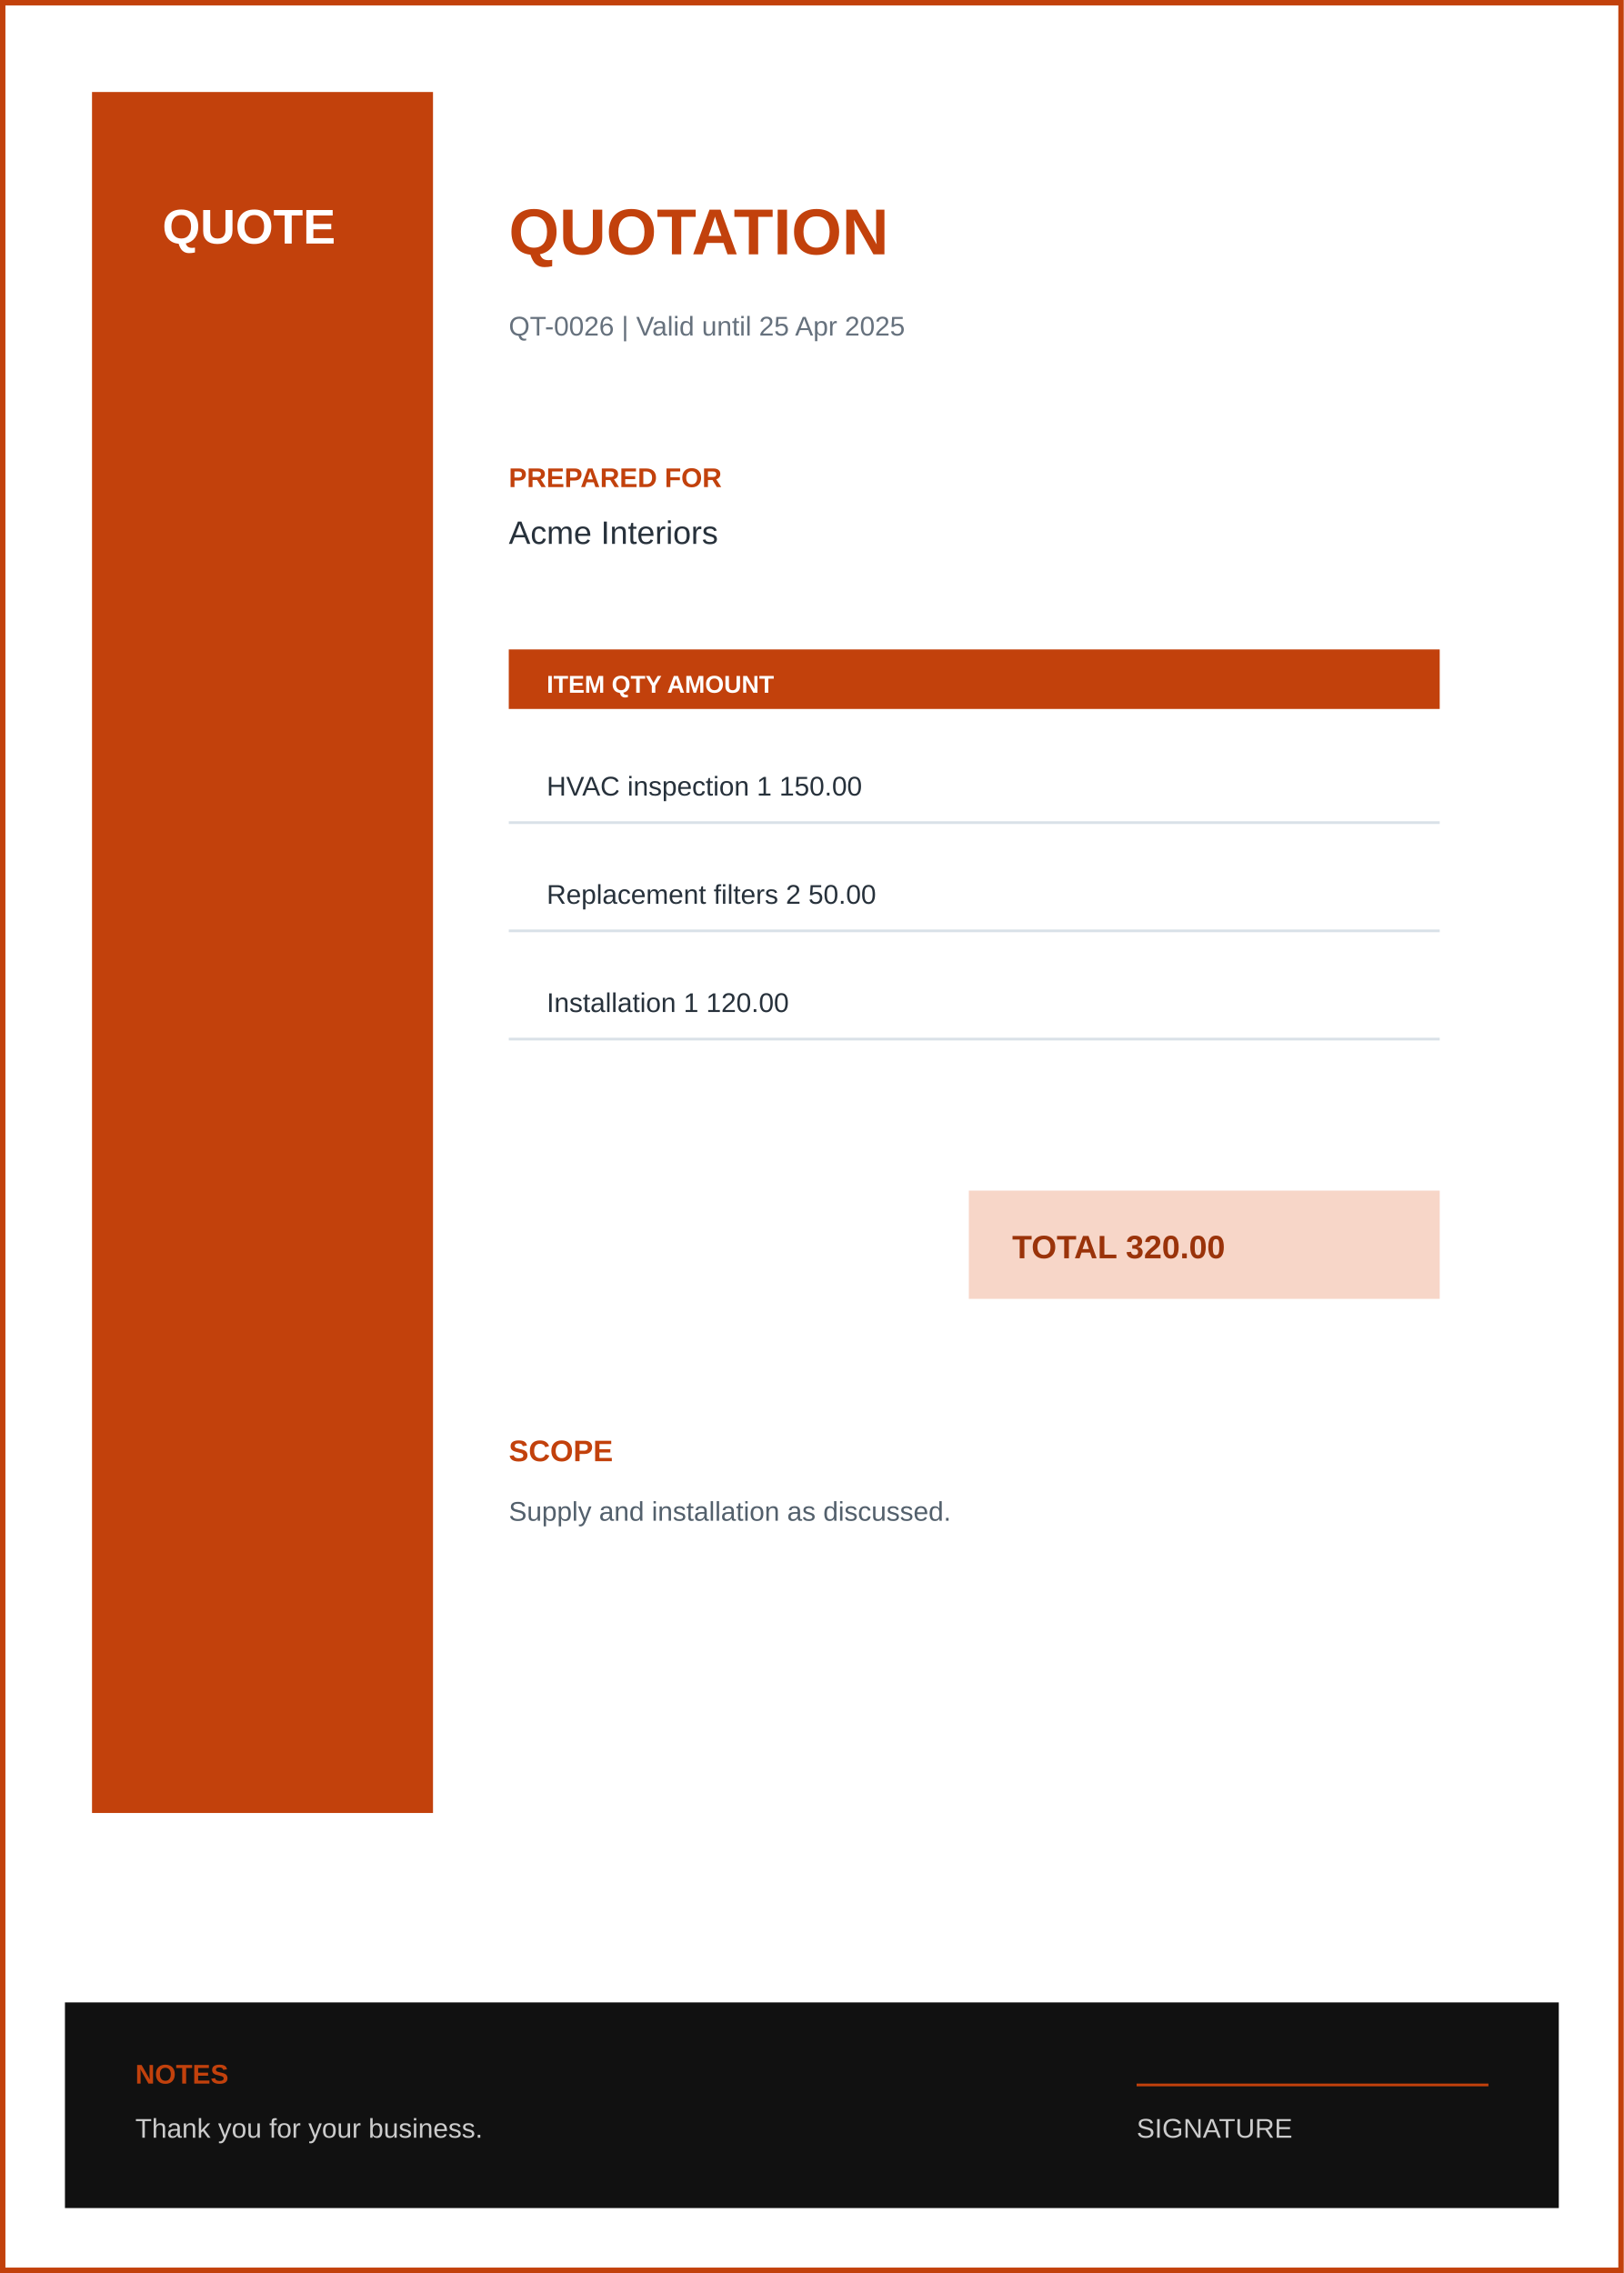
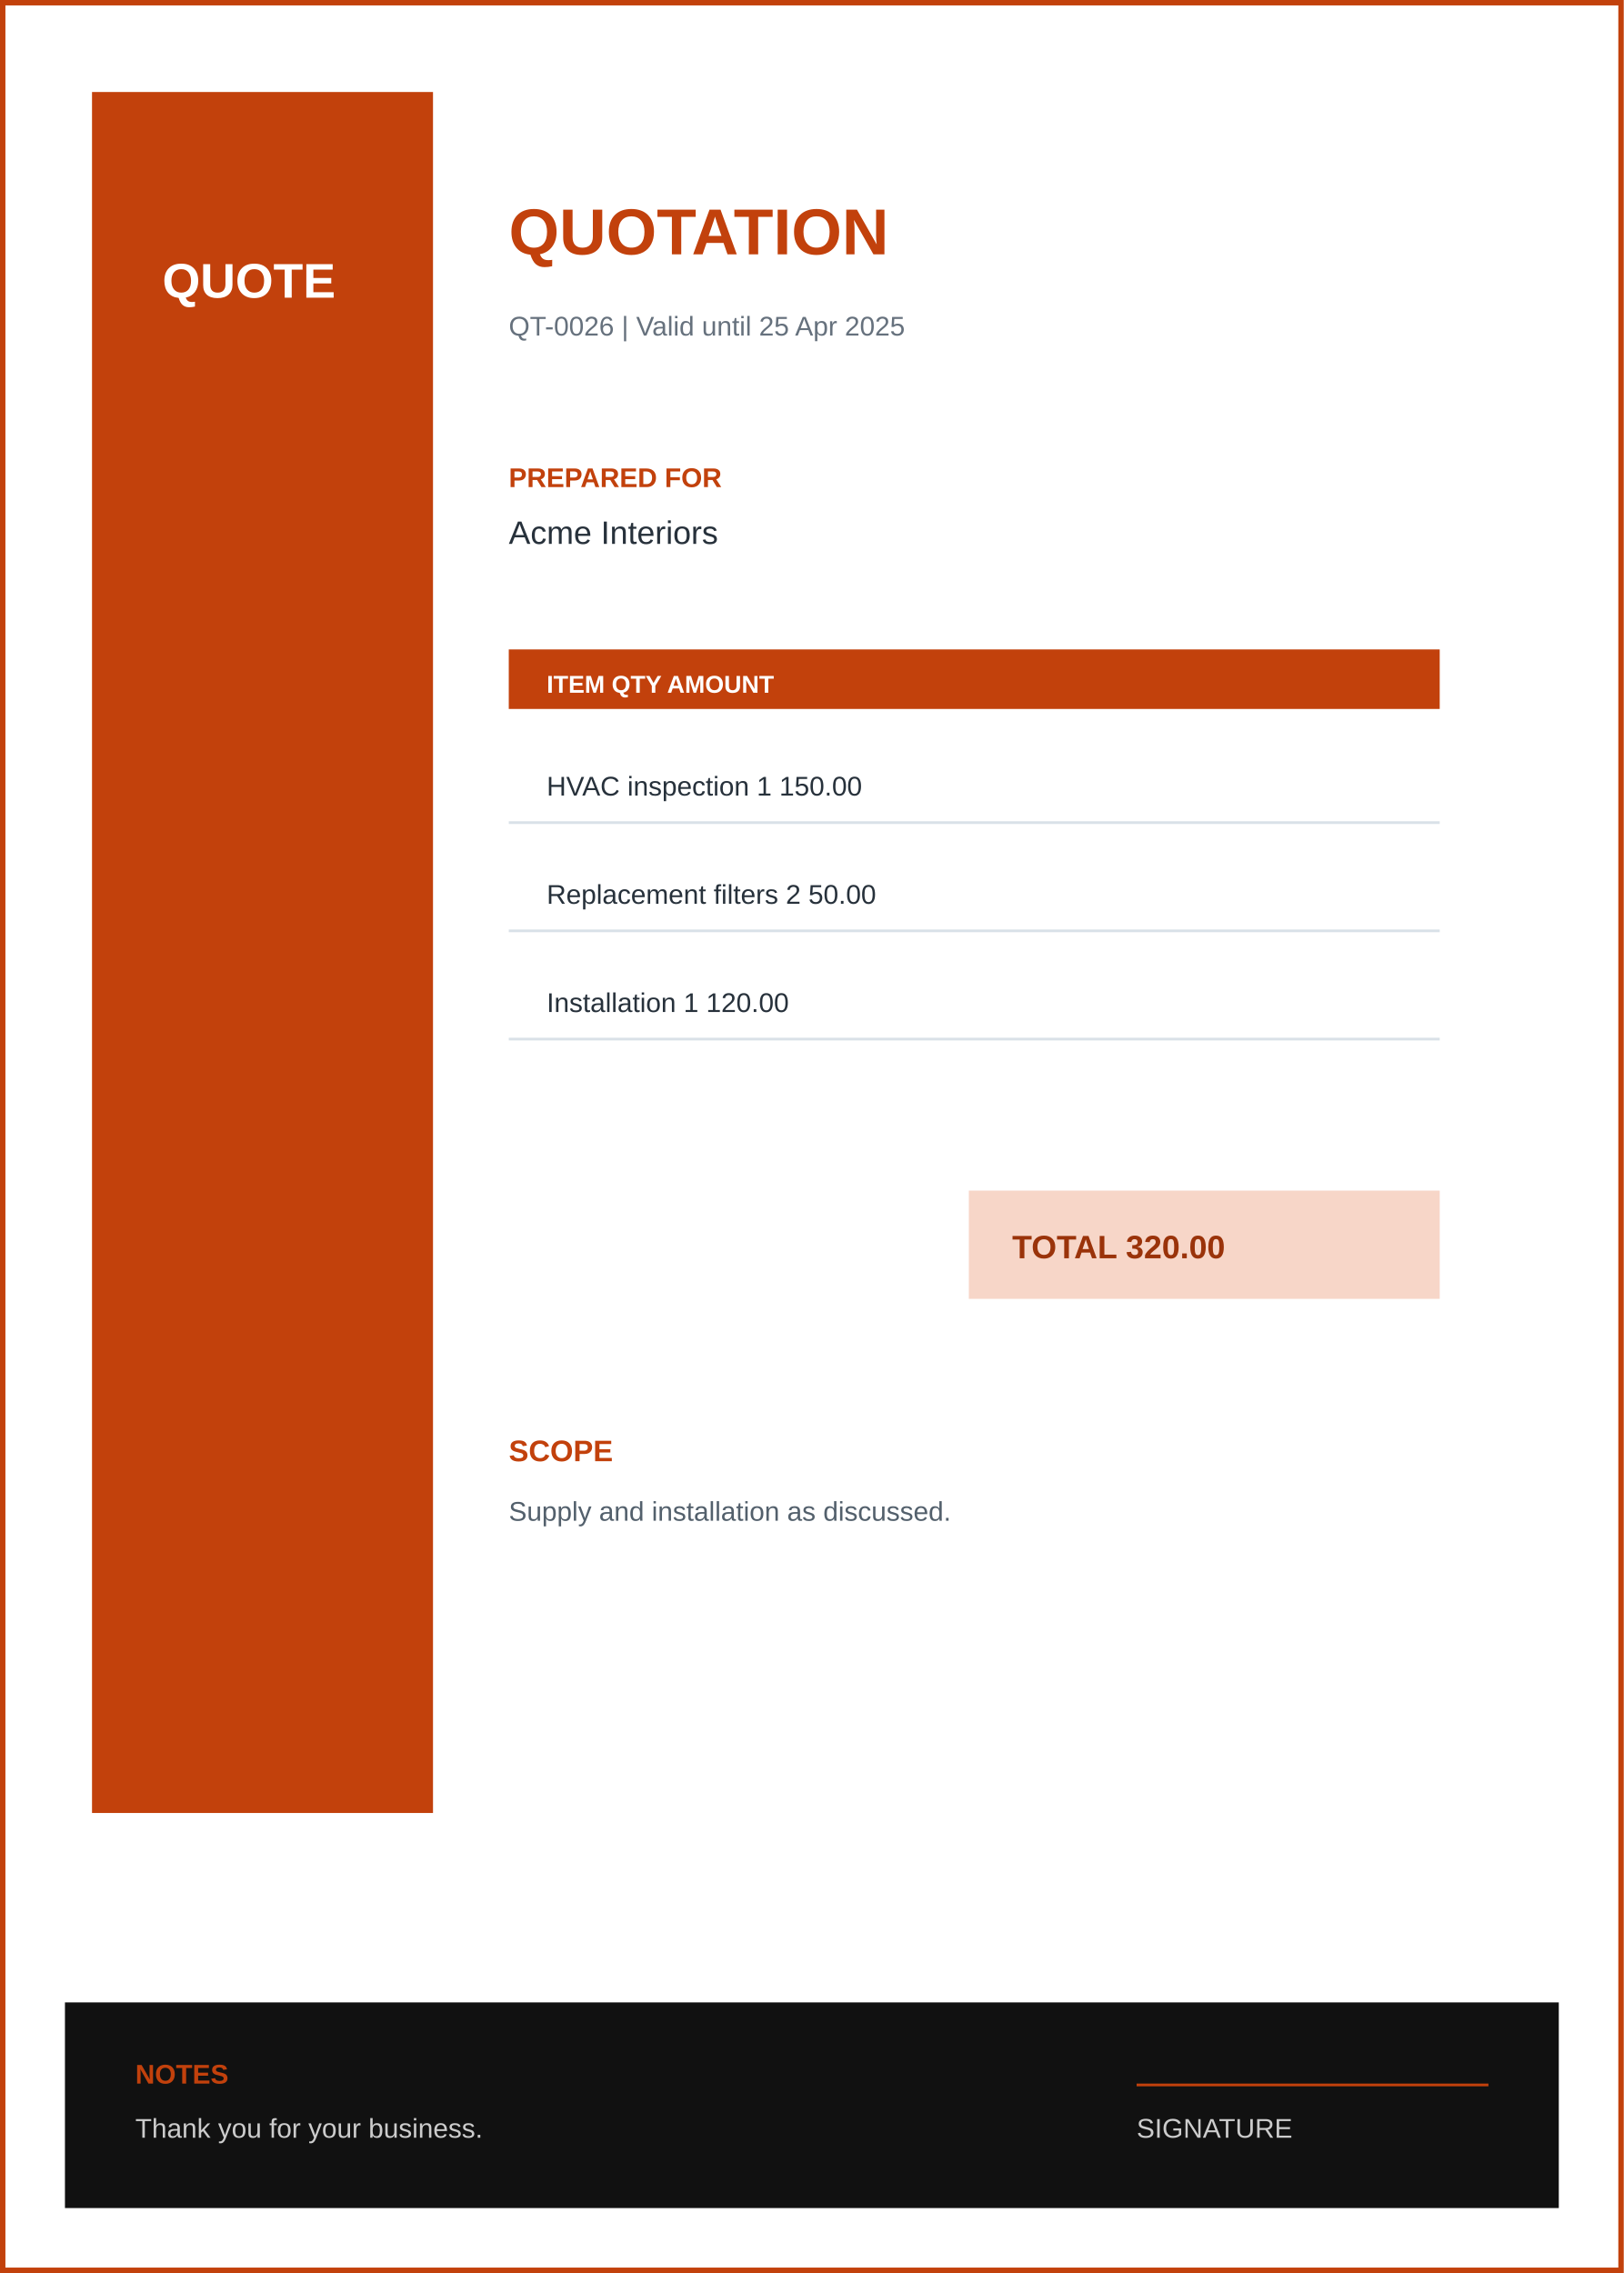
<svg xmlns="http://www.w3.org/2000/svg" viewBox="0 0 600 840">
  <rect width="600" height="840" fill="#fff" />
  <rect x="1" y="1" width="598" height="838" fill="#fff" stroke="#c2410c" stroke-width="2" />
  <rect x="34" y="34" width="126" height="772" fill="#c2410c" />
-   <text x="60" y="90" fill="#fff" font-family="Arial" font-size="18" font-weight="700">QUOTE</text>
+   <text x="60" y="110" fill="#fff" font-family="Arial" font-size="18" font-weight="700">QUOTE</text>
  <text x="188" y="94" fill="#c2410c" font-family="Arial" font-size="24" font-weight="700">QUOTATION</text>
  <text x="188" y="124" fill="#66717d" font-family="Arial" font-size="10">QT-0026 | Valid until 25 Apr 2025</text>
  <text x="188" y="180" fill="#c2410c" font-family="Arial" font-size="10" font-weight="700">PREPARED FOR</text>
  <text x="188" y="201" fill="#27313b" font-family="Arial" font-size="12">Acme Interiors</text>
  <rect x="188" y="240" width="344" height="22" fill="#c2410c" />
  <text x="202" y="256" fill="#fff" font-family="Arial" font-size="9" font-weight="700">ITEM                         QTY       AMOUNT</text>
  <path d="M188 304h344M188 344h344M188 384h344" stroke="#d9e1e8" />
  <text x="202" y="294" fill="#27313b" font-family="Arial" font-size="10">HVAC inspection              1       150.00</text>
  <text x="202" y="334" fill="#27313b" font-family="Arial" font-size="10">Replacement filters          2        50.00</text>
  <text x="202" y="374" fill="#27313b" font-family="Arial" font-size="10">Installation                 1       120.00</text>
  <rect x="358" y="440" width="174" height="40" fill="#f7d6c8" />
  <text x="374" y="465" fill="#9a330a" font-family="Arial" font-size="12" font-weight="700">TOTAL  320.00</text>
  <text x="188" y="540" fill="#c2410c" font-family="Arial" font-size="11" font-weight="700">SCOPE</text>
  <text x="188" y="562" fill="#53606c" font-family="Arial" font-size="10">Supply and installation as discussed.</text>
  <path d="M358 710h174" stroke="#53606c" />
  <text x="390" y="730" fill="#53606c" font-family="Arial" font-size="10">Acceptance signature</text>
  <g id="custom-footer">
    <rect x="24" y="670" width="552" height="146" fill="#fff" />
    <rect x="24" y="740" width="552" height="76" fill="#111" />
    <text x="50" y="770" fill="#C2410C" font-family="Arial" font-size="10" font-weight="700">NOTES</text>
    <text x="50" y="790" fill="#ccc" font-family="Arial" font-size="10">Thank you for your business.</text>
    <rect x="420" y="770" width="130" height="1" fill="#C2410C" />
    <text x="420" y="790" fill="#ccc" font-family="Arial" font-size="10">SIGNATURE</text>
  </g>
</svg>
